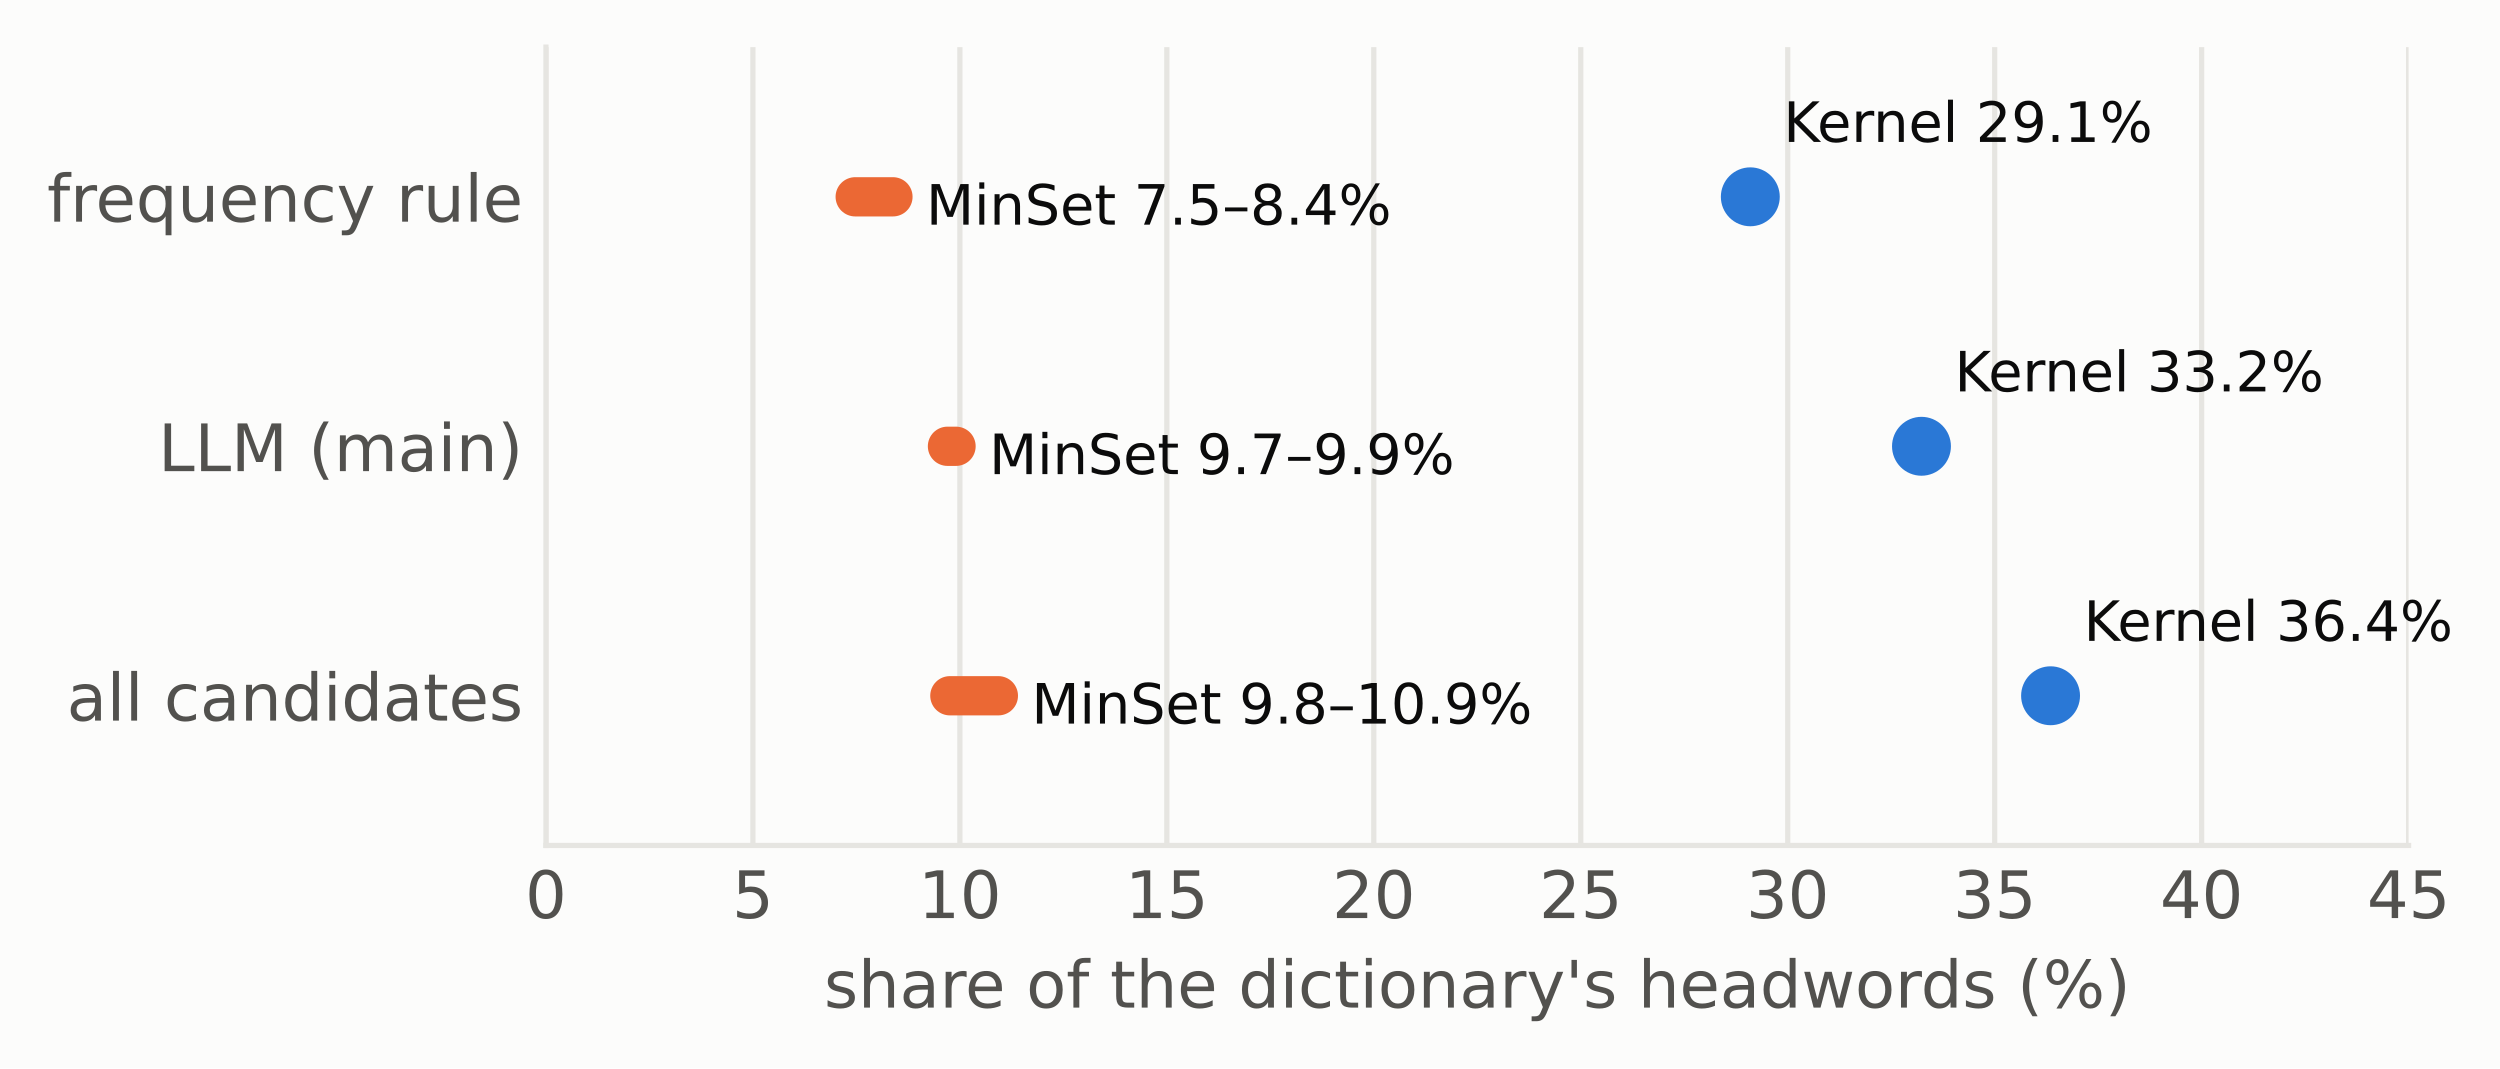
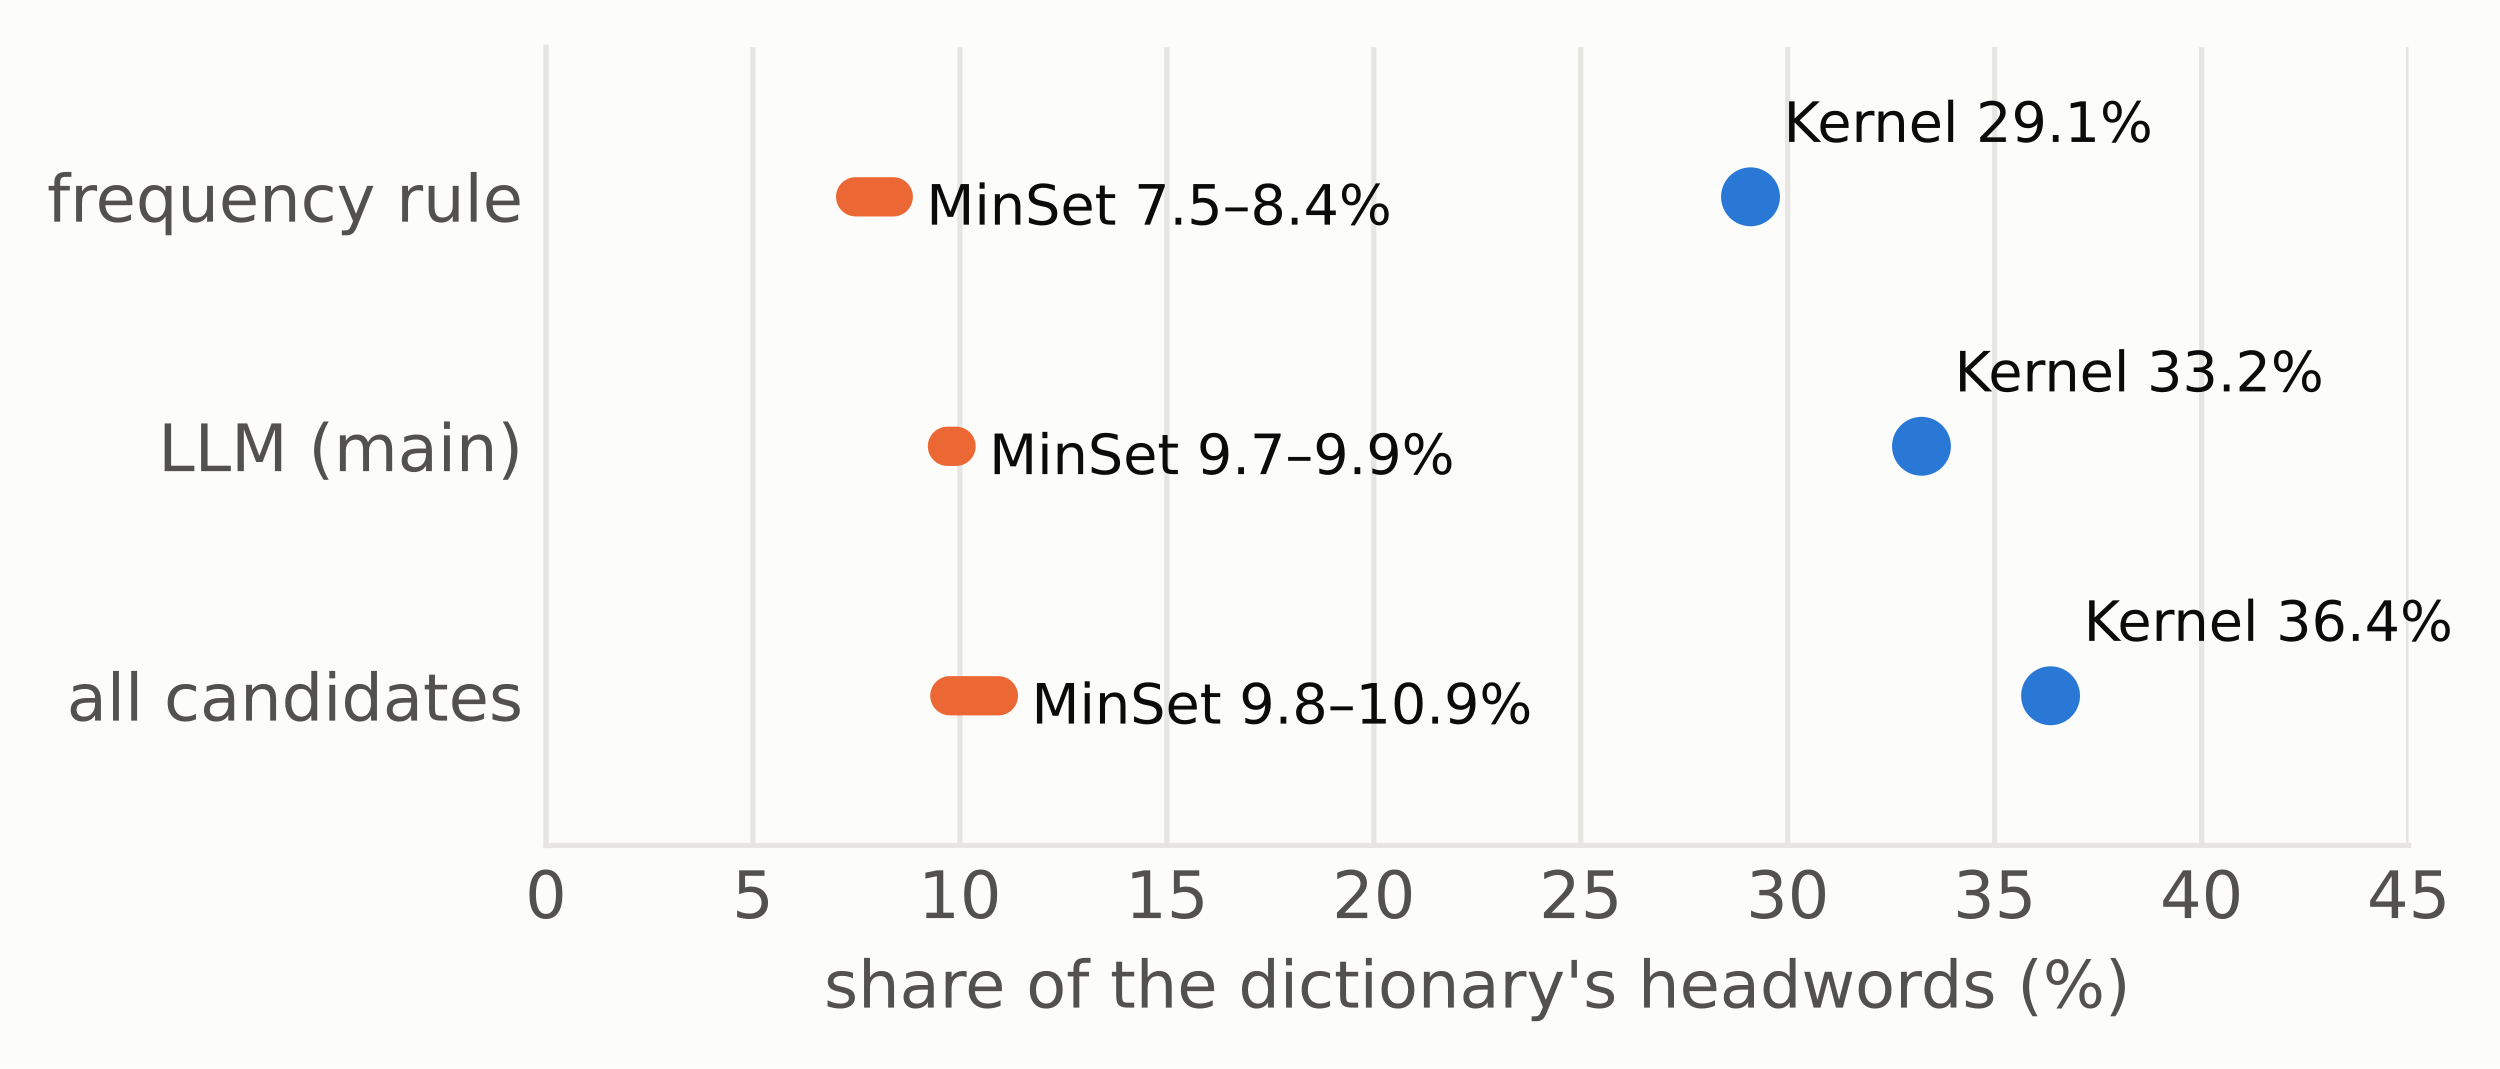
<svg xmlns="http://www.w3.org/2000/svg" xmlns:xlink="http://www.w3.org/1999/xlink" width="381.955pt" height="163.224pt" viewBox="0 0 381.955 163.224" version="1.1">
  <defs>
    <style type="text/css">*{stroke-linejoin: round; stroke-linecap: butt}</style>
  </defs>
  <g id="figure_1">
    <g id="patch_1">
      <path d="M 0 163.224  L 381.955 163.224  L 381.955 0  L 0 0  z " style="fill: #fcfcfb" />
    </g>
    <g id="axes_1">
      <g id="patch_2">
        <path d="M 83.411 129.168  L 367.991 129.168  L 367.991 7.2  L 83.411 7.2  z " style="fill: #fcfcfb" />
      </g>
      <g id="matplotlib.axis_1">
        <g id="xtick_1">
          <g id="line2d_1">
-             <path d="M 83.411 129.168  L 83.411 7.2  " clip-path="url(#p645dcffd14)" style="fill: none; stroke: #e6e5e1; stroke-width: 0.8; stroke-linecap: square" />
+             <path d="M 83.411 129.168  L 83.411 7.2  " clip-path="url(#pceb256c519)" style="fill: none; stroke: #e6e5e1; stroke-width: 0.8; stroke-linecap: square" />
          </g>
          <g id="line2d_2" />
          <g id="text_1">
            <g style="fill: #52514e" transform="translate(80.22969 140.2664) scale(0.1 -0.1)">
              <defs>
                <path id="DejaVuSans-30" d="M 2034 4250  Q 1547 4250 1301 3770  Q 1056 3291 1056 2328  Q 1056 1369 1301 889  Q 1547 409 2034 409  Q 2525 409 2770 889  Q 3016 1369 3016 2328  Q 3016 3291 2770 3770  Q 2525 4250 2034 4250  z M 2034 4750  Q 2819 4750 3233 4129  Q 3647 3509 3647 2328  Q 3647 1150 3233 529  Q 2819 -91 2034 -91  Q 1250 -91 836 529  Q 422 1150 422 2328  Q 422 3509 836 4129  Q 1250 4750 2034 4750  z " transform="scale(0.015625)" />
              </defs>
              <use xlink:href="#DejaVuSans-30" />
            </g>
          </g>
        </g>
        <g id="xtick_2">
          <g id="line2d_3">
-             <path d="M 115.031 129.168  L 115.031 7.2  " clip-path="url(#p645dcffd14)" style="fill: none; stroke: #e6e5e1; stroke-width: 0.8; stroke-linecap: square" />
+             <path d="M 115.031 129.168  L 115.031 7.2  " clip-path="url(#pceb256c519)" style="fill: none; stroke: #e6e5e1; stroke-width: 0.8; stroke-linecap: square" />
          </g>
          <g id="line2d_4" />
          <g id="text_2">
            <g style="fill: #52514e" transform="translate(111.8497 140.2664) scale(0.1 -0.1)">
              <defs>
                <path id="DejaVuSans-35" d="M 691 4666  L 3169 4666  L 3169 4134  L 1269 4134  L 1269 2991  Q 1406 3038 1543 3061  Q 1681 3084 1819 3084  Q 2600 3084 3056 2656  Q 3513 2228 3513 1497  Q 3513 744 3044 326  Q 2575 -91 1722 -91  Q 1428 -91 1123 -41  Q 819 9 494 109  L 494 744  Q 775 591 1075 516  Q 1375 441 1709 441  Q 2250 441 2565 725  Q 2881 1009 2881 1497  Q 2881 1984 2565 2268  Q 2250 2553 1709 2553  Q 1456 2553 1204 2497  Q 953 2441 691 2322  L 691 4666  z " transform="scale(0.015625)" />
              </defs>
              <use xlink:href="#DejaVuSans-35" />
            </g>
          </g>
        </g>
        <g id="xtick_3">
          <g id="line2d_5">
-             <path d="M 146.651 129.168  L 146.651 7.2  " clip-path="url(#p645dcffd14)" style="fill: none; stroke: #e6e5e1; stroke-width: 0.8; stroke-linecap: square" />
+             <path d="M 146.651 129.168  L 146.651 7.2  " clip-path="url(#pceb256c519)" style="fill: none; stroke: #e6e5e1; stroke-width: 0.8; stroke-linecap: square" />
          </g>
          <g id="line2d_6" />
          <g id="text_3">
            <g style="fill: #52514e" transform="translate(140.2884 140.2664) scale(0.1 -0.1)">
              <defs>
                <path id="DejaVuSans-31" d="M 794 531  L 1825 531  L 1825 4091  L 703 3866  L 703 4441  L 1819 4666  L 2450 4666  L 2450 531  L 3481 531  L 3481 0  L 794 0  L 794 531  z " transform="scale(0.015625)" />
              </defs>
              <use xlink:href="#DejaVuSans-31" />
              <use xlink:href="#DejaVuSans-30" transform="translate(63.62305 0)" />
            </g>
          </g>
        </g>
        <g id="xtick_4">
          <g id="line2d_7">
-             <path d="M 178.271 129.168  L 178.271 7.2  " clip-path="url(#p645dcffd14)" style="fill: none; stroke: #e6e5e1; stroke-width: 0.8; stroke-linecap: square" />
+             <path d="M 178.271 129.168  L 178.271 7.2  " clip-path="url(#pceb256c519)" style="fill: none; stroke: #e6e5e1; stroke-width: 0.8; stroke-linecap: square" />
          </g>
          <g id="line2d_8" />
          <g id="text_4">
            <g style="fill: #52514e" transform="translate(171.9084 140.2664) scale(0.1 -0.1)">
              <use xlink:href="#DejaVuSans-31" />
              <use xlink:href="#DejaVuSans-35" transform="translate(63.62305 0)" />
            </g>
          </g>
        </g>
        <g id="xtick_5">
          <g id="line2d_9">
-             <path d="M 209.891 129.168  L 209.891 7.2  " clip-path="url(#p645dcffd14)" style="fill: none; stroke: #e6e5e1; stroke-width: 0.8; stroke-linecap: square" />
+             <path d="M 209.891 129.168  L 209.891 7.2  " clip-path="url(#pceb256c519)" style="fill: none; stroke: #e6e5e1; stroke-width: 0.8; stroke-linecap: square" />
          </g>
          <g id="line2d_10" />
          <g id="text_5">
            <g style="fill: #52514e" transform="translate(203.5284 140.2664) scale(0.1 -0.1)">
              <defs>
                <path id="DejaVuSans-32" d="M 1228 531  L 3431 531  L 3431 0  L 469 0  L 469 531  Q 828 903 1448 1529  Q 2069 2156 2228 2338  Q 2531 2678 2651 2914  Q 2772 3150 2772 3378  Q 2772 3750 2511 3984  Q 2250 4219 1831 4219  Q 1534 4219 1204 4116  Q 875 4013 500 3803  L 500 4441  Q 881 4594 1212 4672  Q 1544 4750 1819 4750  Q 2544 4750 2975 4387  Q 3406 4025 3406 3419  Q 3406 3131 3298 2873  Q 3191 2616 2906 2266  Q 2828 2175 2409 1742  Q 1991 1309 1228 531  z " transform="scale(0.015625)" />
              </defs>
              <use xlink:href="#DejaVuSans-32" />
              <use xlink:href="#DejaVuSans-30" transform="translate(63.62305 0)" />
            </g>
          </g>
        </g>
        <g id="xtick_6">
          <g id="line2d_11">
-             <path d="M 241.511 129.168  L 241.511 7.2  " clip-path="url(#p645dcffd14)" style="fill: none; stroke: #e6e5e1; stroke-width: 0.8; stroke-linecap: square" />
+             <path d="M 241.511 129.168  L 241.511 7.2  " clip-path="url(#pceb256c519)" style="fill: none; stroke: #e6e5e1; stroke-width: 0.8; stroke-linecap: square" />
          </g>
          <g id="line2d_12" />
          <g id="text_6">
            <g style="fill: #52514e" transform="translate(235.1484 140.2664) scale(0.1 -0.1)">
              <use xlink:href="#DejaVuSans-32" />
              <use xlink:href="#DejaVuSans-35" transform="translate(63.62305 0)" />
            </g>
          </g>
        </g>
        <g id="xtick_7">
          <g id="line2d_13">
-             <path d="M 273.131 129.168  L 273.131 7.2  " clip-path="url(#p645dcffd14)" style="fill: none; stroke: #e6e5e1; stroke-width: 0.8; stroke-linecap: square" />
+             <path d="M 273.131 129.168  L 273.131 7.2  " clip-path="url(#pceb256c519)" style="fill: none; stroke: #e6e5e1; stroke-width: 0.8; stroke-linecap: square" />
          </g>
          <g id="line2d_14" />
          <g id="text_7">
            <g style="fill: #52514e" transform="translate(266.7684 140.2664) scale(0.1 -0.1)">
              <defs>
                <path id="DejaVuSans-33" d="M 2597 2516  Q 3050 2419 3304 2112  Q 3559 1806 3559 1356  Q 3559 666 3084 287  Q 2609 -91 1734 -91  Q 1441 -91 1130 -33  Q 819 25 488 141  L 488 750  Q 750 597 1062 519  Q 1375 441 1716 441  Q 2309 441 2620 675  Q 2931 909 2931 1356  Q 2931 1769 2642 2001  Q 2353 2234 1838 2234  L 1294 2234  L 1294 2753  L 1863 2753  Q 2328 2753 2575 2939  Q 2822 3125 2822 3475  Q 2822 3834 2567 4026  Q 2313 4219 1838 4219  Q 1578 4219 1281 4162  Q 984 4106 628 3988  L 628 4550  Q 988 4650 1302 4700  Q 1616 4750 1894 4750  Q 2613 4750 3031 4423  Q 3450 4097 3450 3541  Q 3450 3153 3228 2886  Q 3006 2619 2597 2516  z " transform="scale(0.015625)" />
              </defs>
              <use xlink:href="#DejaVuSans-33" />
              <use xlink:href="#DejaVuSans-30" transform="translate(63.62305 0)" />
            </g>
          </g>
        </g>
        <g id="xtick_8">
          <g id="line2d_15">
-             <path d="M 304.751 129.168  L 304.751 7.2  " clip-path="url(#p645dcffd14)" style="fill: none; stroke: #e6e5e1; stroke-width: 0.8; stroke-linecap: square" />
+             <path d="M 304.751 129.168  L 304.751 7.2  " clip-path="url(#pceb256c519)" style="fill: none; stroke: #e6e5e1; stroke-width: 0.8; stroke-linecap: square" />
          </g>
          <g id="line2d_16" />
          <g id="text_8">
            <g style="fill: #52514e" transform="translate(298.3884 140.2664) scale(0.1 -0.1)">
              <use xlink:href="#DejaVuSans-33" />
              <use xlink:href="#DejaVuSans-35" transform="translate(63.62305 0)" />
            </g>
          </g>
        </g>
        <g id="xtick_9">
          <g id="line2d_17">
-             <path d="M 336.371 129.168  L 336.371 7.2  " clip-path="url(#p645dcffd14)" style="fill: none; stroke: #e6e5e1; stroke-width: 0.8; stroke-linecap: square" />
+             <path d="M 336.371 129.168  L 336.371 7.2  " clip-path="url(#pceb256c519)" style="fill: none; stroke: #e6e5e1; stroke-width: 0.8; stroke-linecap: square" />
          </g>
          <g id="line2d_18" />
          <g id="text_9">
            <g style="fill: #52514e" transform="translate(330.0084 140.2664) scale(0.1 -0.1)">
              <defs>
                <path id="DejaVuSans-34" d="M 2419 4116  L 825 1625  L 2419 1625  L 2419 4116  z M 2253 4666  L 3047 4666  L 3047 1625  L 3713 1625  L 3713 1100  L 3047 1100  L 3047 0  L 2419 0  L 2419 1100  L 313 1100  L 313 1709  L 2253 4666  z " transform="scale(0.015625)" />
              </defs>
              <use xlink:href="#DejaVuSans-34" />
              <use xlink:href="#DejaVuSans-30" transform="translate(63.62305 0)" />
            </g>
          </g>
        </g>
        <g id="xtick_10">
          <g id="line2d_19">
-             <path d="M 367.991 129.168  L 367.991 7.2  " clip-path="url(#p645dcffd14)" style="fill: none; stroke: #e6e5e1; stroke-width: 0.8; stroke-linecap: square" />
+             <path d="M 367.991 129.168  L 367.991 7.2  " clip-path="url(#pceb256c519)" style="fill: none; stroke: #e6e5e1; stroke-width: 0.8; stroke-linecap: square" />
          </g>
          <g id="line2d_20" />
          <g id="text_10">
            <g style="fill: #52514e" transform="translate(361.6284 140.2664) scale(0.1 -0.1)">
              <use xlink:href="#DejaVuSans-34" />
              <use xlink:href="#DejaVuSans-35" transform="translate(63.62305 0)" />
            </g>
          </g>
        </g>
        <g id="text_11">
          <g style="fill: #52514e" transform="translate(125.8947 153.9446) scale(0.1 -0.1)">
            <defs>
              <path id="DejaVuSans-73" d="M 2834 3397  L 2834 2853  Q 2591 2978 2328 3040  Q 2066 3103 1784 3103  Q 1356 3103 1142 2972  Q 928 2841 928 2578  Q 928 2378 1081 2264  Q 1234 2150 1697 2047  L 1894 2003  Q 2506 1872 2764 1633  Q 3022 1394 3022 966  Q 3022 478 2636 193  Q 2250 -91 1575 -91  Q 1294 -91 989 -36  Q 684 19 347 128  L 347 722  Q 666 556 975 473  Q 1284 391 1588 391  Q 1994 391 2212 530  Q 2431 669 2431 922  Q 2431 1156 2273 1281  Q 2116 1406 1581 1522  L 1381 1569  Q 847 1681 609 1914  Q 372 2147 372 2553  Q 372 3047 722 3315  Q 1072 3584 1716 3584  Q 2034 3584 2315 3537  Q 2597 3491 2834 3397  z " transform="scale(0.015625)" />
              <path id="DejaVuSans-68" d="M 3513 2113  L 3513 0  L 2938 0  L 2938 2094  Q 2938 2591 2744 2837  Q 2550 3084 2163 3084  Q 1697 3084 1428 2787  Q 1159 2491 1159 1978  L 1159 0  L 581 0  L 581 4863  L 1159 4863  L 1159 2956  Q 1366 3272 1645 3428  Q 1925 3584 2291 3584  Q 2894 3584 3203 3211  Q 3513 2838 3513 2113  z " transform="scale(0.015625)" />
              <path id="DejaVuSans-61" d="M 2194 1759  Q 1497 1759 1228 1600  Q 959 1441 959 1056  Q 959 750 1161 570  Q 1363 391 1709 391  Q 2188 391 2477 730  Q 2766 1069 2766 1631  L 2766 1759  L 2194 1759  z M 3341 1997  L 3341 0  L 2766 0  L 2766 531  Q 2569 213 2275 61  Q 1981 -91 1556 -91  Q 1019 -91 701 211  Q 384 513 384 1019  Q 384 1609 779 1909  Q 1175 2209 1959 2209  L 2766 2209  L 2766 2266  Q 2766 2663 2505 2880  Q 2244 3097 1772 3097  Q 1472 3097 1187 3025  Q 903 2953 641 2809  L 641 3341  Q 956 3463 1253 3523  Q 1550 3584 1831 3584  Q 2591 3584 2966 3190  Q 3341 2797 3341 1997  z " transform="scale(0.015625)" />
              <path id="DejaVuSans-72" d="M 2631 2963  Q 2534 3019 2420 3045  Q 2306 3072 2169 3072  Q 1681 3072 1420 2755  Q 1159 2438 1159 1844  L 1159 0  L 581 0  L 581 3500  L 1159 3500  L 1159 2956  Q 1341 3275 1631 3429  Q 1922 3584 2338 3584  Q 2397 3584 2469 3576  Q 2541 3569 2628 3553  L 2631 2963  z " transform="scale(0.015625)" />
              <path id="DejaVuSans-65" d="M 3597 1894  L 3597 1613  L 953 1613  Q 991 1019 1311 708  Q 1631 397 2203 397  Q 2534 397 2845 478  Q 3156 559 3463 722  L 3463 178  Q 3153 47 2828 -22  Q 2503 -91 2169 -91  Q 1331 -91 842 396  Q 353 884 353 1716  Q 353 2575 817 3079  Q 1281 3584 2069 3584  Q 2775 3584 3186 3129  Q 3597 2675 3597 1894  z M 3022 2063  Q 3016 2534 2758 2815  Q 2500 3097 2075 3097  Q 1594 3097 1305 2825  Q 1016 2553 972 2059  L 3022 2063  z " transform="scale(0.015625)" />
              <path id="DejaVuSans-20" transform="scale(0.015625)" />
              <path id="DejaVuSans-6f" d="M 1959 3097  Q 1497 3097 1228 2736  Q 959 2375 959 1747  Q 959 1119 1226 758  Q 1494 397 1959 397  Q 2419 397 2687 759  Q 2956 1122 2956 1747  Q 2956 2369 2687 2733  Q 2419 3097 1959 3097  z M 1959 3584  Q 2709 3584 3137 3096  Q 3566 2609 3566 1747  Q 3566 888 3137 398  Q 2709 -91 1959 -91  Q 1206 -91 779 398  Q 353 888 353 1747  Q 353 2609 779 3096  Q 1206 3584 1959 3584  z " transform="scale(0.015625)" />
              <path id="DejaVuSans-66" d="M 2375 4863  L 2375 4384  L 1825 4384  Q 1516 4384 1395 4259  Q 1275 4134 1275 3809  L 1275 3500  L 2222 3500  L 2222 3053  L 1275 3053  L 1275 0  L 697 0  L 697 3053  L 147 3053  L 147 3500  L 697 3500  L 697 3744  Q 697 4328 969 4595  Q 1241 4863 1831 4863  L 2375 4863  z " transform="scale(0.015625)" />
              <path id="DejaVuSans-74" d="M 1172 4494  L 1172 3500  L 2356 3500  L 2356 3053  L 1172 3053  L 1172 1153  Q 1172 725 1289 603  Q 1406 481 1766 481  L 2356 481  L 2356 0  L 1766 0  Q 1100 0 847 248  Q 594 497 594 1153  L 594 3053  L 172 3053  L 172 3500  L 594 3500  L 594 4494  L 1172 4494  z " transform="scale(0.015625)" />
              <path id="DejaVuSans-64" d="M 2906 2969  L 2906 4863  L 3481 4863  L 3481 0  L 2906 0  L 2906 525  Q 2725 213 2448 61  Q 2172 -91 1784 -91  Q 1150 -91 751 415  Q 353 922 353 1747  Q 353 2572 751 3078  Q 1150 3584 1784 3584  Q 2172 3584 2448 3432  Q 2725 3281 2906 2969  z M 947 1747  Q 947 1113 1208 752  Q 1469 391 1925 391  Q 2381 391 2643 752  Q 2906 1113 2906 1747  Q 2906 2381 2643 2742  Q 2381 3103 1925 3103  Q 1469 3103 1208 2742  Q 947 2381 947 1747  z " transform="scale(0.015625)" />
              <path id="DejaVuSans-69" d="M 603 3500  L 1178 3500  L 1178 0  L 603 0  L 603 3500  z M 603 4863  L 1178 4863  L 1178 4134  L 603 4134  L 603 4863  z " transform="scale(0.015625)" />
              <path id="DejaVuSans-63" d="M 3122 3366  L 3122 2828  Q 2878 2963 2633 3030  Q 2388 3097 2138 3097  Q 1578 3097 1268 2742  Q 959 2388 959 1747  Q 959 1106 1268 751  Q 1578 397 2138 397  Q 2388 397 2633 464  Q 2878 531 3122 666  L 3122 134  Q 2881 22 2623 -34  Q 2366 -91 2075 -91  Q 1284 -91 818 406  Q 353 903 353 1747  Q 353 2603 823 3093  Q 1294 3584 2113 3584  Q 2378 3584 2631 3529  Q 2884 3475 3122 3366  z " transform="scale(0.015625)" />
              <path id="DejaVuSans-6e" d="M 3513 2113  L 3513 0  L 2938 0  L 2938 2094  Q 2938 2591 2744 2837  Q 2550 3084 2163 3084  Q 1697 3084 1428 2787  Q 1159 2491 1159 1978  L 1159 0  L 581 0  L 581 3500  L 1159 3500  L 1159 2956  Q 1366 3272 1645 3428  Q 1925 3584 2291 3584  Q 2894 3584 3203 3211  Q 3513 2838 3513 2113  z " transform="scale(0.015625)" />
              <path id="DejaVuSans-79" d="M 2059 -325  Q 1816 -950 1584 -1140  Q 1353 -1331 966 -1331  L 506 -1331  L 506 -850  L 844 -850  Q 1081 -850 1212 -737  Q 1344 -625 1503 -206  L 1606 56  L 191 3500  L 800 3500  L 1894 763  L 2988 3500  L 3597 3500  L 2059 -325  z " transform="scale(0.015625)" />
              <path id="DejaVuSans-27" d="M 1147 4666  L 1147 2931  L 616 2931  L 616 4666  L 1147 4666  z " transform="scale(0.015625)" />
              <path id="DejaVuSans-77" d="M 269 3500  L 844 3500  L 1563 769  L 2278 3500  L 2956 3500  L 3675 769  L 4391 3500  L 4966 3500  L 4050 0  L 3372 0  L 2619 2869  L 1863 0  L 1184 0  L 269 3500  z " transform="scale(0.015625)" />
              <path id="DejaVuSans-28" d="M 1984 4856  Q 1566 4138 1362 3434  Q 1159 2731 1159 2009  Q 1159 1288 1364 580  Q 1569 -128 1984 -844  L 1484 -844  Q 1016 -109 783 600  Q 550 1309 550 2009  Q 550 2706 781 3412  Q 1013 4119 1484 4856  L 1984 4856  z " transform="scale(0.015625)" />
              <path id="DejaVuSans-25" d="M 4653 2053  Q 4381 2053 4226 1822  Q 4072 1591 4072 1178  Q 4072 772 4226 539  Q 4381 306 4653 306  Q 4919 306 5073 539  Q 5228 772 5228 1178  Q 5228 1588 5073 1820  Q 4919 2053 4653 2053  z M 4653 2450  Q 5147 2450 5437 2106  Q 5728 1763 5728 1178  Q 5728 594 5436 251  Q 5144 -91 4653 -91  Q 4153 -91 3862 251  Q 3572 594 3572 1178  Q 3572 1766 3864 2108  Q 4156 2450 4653 2450  z M 1428 4353  Q 1159 4353 1004 4120  Q 850 3888 850 3481  Q 850 3069 1003 2837  Q 1156 2606 1428 2606  Q 1700 2606 1854 2837  Q 2009 3069 2009 3481  Q 2009 3884 1853 4118  Q 1697 4353 1428 4353  z M 4250 4750  L 4750 4750  L 1831 -91  L 1331 -91  L 4250 4750  z M 1428 4750  Q 1922 4750 2215 4408  Q 2509 4066 2509 3481  Q 2509 2891 2217 2550  Q 1925 2209 1428 2209  Q 931 2209 642 2551  Q 353 2894 353 3481  Q 353 4063 643 4406  Q 934 4750 1428 4750  z " transform="scale(0.015625)" />
              <path id="DejaVuSans-29" d="M 513 4856  L 1013 4856  Q 1481 4119 1714 3412  Q 1947 2706 1947 2009  Q 1947 1309 1714 600  Q 1481 -109 1013 -844  L 513 -844  Q 928 -128 1133 580  Q 1338 1288 1338 2009  Q 1338 2731 1133 3434  Q 928 4138 513 4856  z " transform="scale(0.015625)" />
            </defs>
            <use xlink:href="#DejaVuSans-73" />
            <use xlink:href="#DejaVuSans-68" transform="translate(52.09961 0)" />
            <use xlink:href="#DejaVuSans-61" transform="translate(115.4785 0)" />
            <use xlink:href="#DejaVuSans-72" transform="translate(176.7578 0)" />
            <use xlink:href="#DejaVuSans-65" transform="translate(215.6211 0)" />
            <use xlink:href="#DejaVuSans-20" transform="translate(277.1445 0)" />
            <use xlink:href="#DejaVuSans-6f" transform="translate(308.9316 0)" />
            <use xlink:href="#DejaVuSans-66" transform="translate(370.1133 0)" />
            <use xlink:href="#DejaVuSans-20" transform="translate(405.3184 0)" />
            <use xlink:href="#DejaVuSans-74" transform="translate(437.1055 0)" />
            <use xlink:href="#DejaVuSans-68" transform="translate(476.3145 0)" />
            <use xlink:href="#DejaVuSans-65" transform="translate(539.6934 0)" />
            <use xlink:href="#DejaVuSans-20" transform="translate(601.2168 0)" />
            <use xlink:href="#DejaVuSans-64" transform="translate(633.0039 0)" />
            <use xlink:href="#DejaVuSans-69" transform="translate(696.4805 0)" />
            <use xlink:href="#DejaVuSans-63" transform="translate(724.2637 0)" />
            <use xlink:href="#DejaVuSans-74" transform="translate(779.2441 0)" />
            <use xlink:href="#DejaVuSans-69" transform="translate(818.4531 0)" />
            <use xlink:href="#DejaVuSans-6f" transform="translate(846.2363 0)" />
            <use xlink:href="#DejaVuSans-6e" transform="translate(907.418 0)" />
            <use xlink:href="#DejaVuSans-61" transform="translate(970.7969 0)" />
            <use xlink:href="#DejaVuSans-72" transform="translate(1032.076 0)" />
            <use xlink:href="#DejaVuSans-79" transform="translate(1073.189 0)" />
            <use xlink:href="#DejaVuSans-27" transform="translate(1132.369 0)" />
            <use xlink:href="#DejaVuSans-73" transform="translate(1159.859 0)" />
            <use xlink:href="#DejaVuSans-20" transform="translate(1211.959 0)" />
            <use xlink:href="#DejaVuSans-68" transform="translate(1243.746 0)" />
            <use xlink:href="#DejaVuSans-65" transform="translate(1307.125 0)" />
            <use xlink:href="#DejaVuSans-61" transform="translate(1368.648 0)" />
            <use xlink:href="#DejaVuSans-64" transform="translate(1429.928 0)" />
            <use xlink:href="#DejaVuSans-77" transform="translate(1493.404 0)" />
            <use xlink:href="#DejaVuSans-6f" transform="translate(1575.191 0)" />
            <use xlink:href="#DejaVuSans-72" transform="translate(1636.373 0)" />
            <use xlink:href="#DejaVuSans-64" transform="translate(1675.736 0)" />
            <use xlink:href="#DejaVuSans-73" transform="translate(1739.213 0)" />
            <use xlink:href="#DejaVuSans-20" transform="translate(1791.312 0)" />
            <use xlink:href="#DejaVuSans-28" transform="translate(1823.1 0)" />
            <use xlink:href="#DejaVuSans-25" transform="translate(1862.113 0)" />
            <use xlink:href="#DejaVuSans-29" transform="translate(1957.133 0)" />
          </g>
        </g>
      </g>
      <g id="matplotlib.axis_2">
        <g id="ytick_1">
          <g id="line2d_21" />
          <g id="text_12">
            <g style="fill: #52514e" transform="translate(7.2 33.86822) scale(0.1 -0.1)">
              <defs>
                <path id="DejaVuSans-71" d="M 947 1747  Q 947 1113 1208 752  Q 1469 391 1925 391  Q 2381 391 2643 752  Q 2906 1113 2906 1747  Q 2906 2381 2643 2742  Q 2381 3103 1925 3103  Q 1469 3103 1208 2742  Q 947 2381 947 1747  z M 2906 525  Q 2725 213 2448 61  Q 2172 -91 1784 -91  Q 1150 -91 751 415  Q 353 922 353 1747  Q 353 2572 751 3078  Q 1150 3584 1784 3584  Q 2172 3584 2448 3432  Q 2725 3281 2906 2969  L 2906 3500  L 3481 3500  L 3481 -1331  L 2906 -1331  L 2906 525  z " transform="scale(0.015625)" />
                <path id="DejaVuSans-75" d="M 544 1381  L 544 3500  L 1119 3500  L 1119 1403  Q 1119 906 1312 657  Q 1506 409 1894 409  Q 2359 409 2629 706  Q 2900 1003 2900 1516  L 2900 3500  L 3475 3500  L 3475 0  L 2900 0  L 2900 538  Q 2691 219 2414 64  Q 2138 -91 1772 -91  Q 1169 -91 856 284  Q 544 659 544 1381  z M 1991 3584  L 1991 3584  z " transform="scale(0.015625)" />
                <path id="DejaVuSans-6c" d="M 603 4863  L 1178 4863  L 1178 0  L 603 0  L 603 4863  z " transform="scale(0.015625)" />
              </defs>
              <use xlink:href="#DejaVuSans-66" />
              <use xlink:href="#DejaVuSans-72" transform="translate(35.20508 0)" />
              <use xlink:href="#DejaVuSans-65" transform="translate(74.06836 0)" />
              <use xlink:href="#DejaVuSans-71" transform="translate(135.5918 0)" />
              <use xlink:href="#DejaVuSans-75" transform="translate(199.0684 0)" />
              <use xlink:href="#DejaVuSans-65" transform="translate(262.4473 0)" />
              <use xlink:href="#DejaVuSans-6e" transform="translate(323.9707 0)" />
              <use xlink:href="#DejaVuSans-63" transform="translate(387.3496 0)" />
              <use xlink:href="#DejaVuSans-79" transform="translate(442.3301 0)" />
              <use xlink:href="#DejaVuSans-20" transform="translate(501.5098 0)" />
              <use xlink:href="#DejaVuSans-72" transform="translate(533.2969 0)" />
              <use xlink:href="#DejaVuSans-75" transform="translate(574.4102 0)" />
              <use xlink:href="#DejaVuSans-6c" transform="translate(637.7891 0)" />
              <use xlink:href="#DejaVuSans-65" transform="translate(665.5723 0)" />
            </g>
          </g>
        </g>
        <g id="ytick_2">
          <g id="line2d_22" />
          <g id="text_13">
            <g style="fill: #52514e" transform="translate(24.17344 71.98322) scale(0.1 -0.1)">
              <defs>
                <path id="DejaVuSans-4c" d="M 628 4666  L 1259 4666  L 1259 531  L 3531 531  L 3531 0  L 628 0  L 628 4666  z " transform="scale(0.015625)" />
                <path id="DejaVuSans-4d" d="M 628 4666  L 1569 4666  L 2759 1491  L 3956 4666  L 4897 4666  L 4897 0  L 4281 0  L 4281 4097  L 3078 897  L 2444 897  L 1241 4097  L 1241 0  L 628 0  L 628 4666  z " transform="scale(0.015625)" />
                <path id="DejaVuSans-6d" d="M 3328 2828  Q 3544 3216 3844 3400  Q 4144 3584 4550 3584  Q 5097 3584 5394 3201  Q 5691 2819 5691 2113  L 5691 0  L 5113 0  L 5113 2094  Q 5113 2597 4934 2840  Q 4756 3084 4391 3084  Q 3944 3084 3684 2787  Q 3425 2491 3425 1978  L 3425 0  L 2847 0  L 2847 2094  Q 2847 2600 2669 2842  Q 2491 3084 2119 3084  Q 1678 3084 1418 2786  Q 1159 2488 1159 1978  L 1159 0  L 581 0  L 581 3500  L 1159 3500  L 1159 2956  Q 1356 3278 1631 3431  Q 1906 3584 2284 3584  Q 2666 3584 2933 3390  Q 3200 3197 3328 2828  z " transform="scale(0.015625)" />
              </defs>
              <use xlink:href="#DejaVuSans-4c" />
              <use xlink:href="#DejaVuSans-4c" transform="translate(55.71289 0)" />
              <use xlink:href="#DejaVuSans-4d" transform="translate(111.4258 0)" />
              <use xlink:href="#DejaVuSans-20" transform="translate(197.7051 0)" />
              <use xlink:href="#DejaVuSans-28" transform="translate(229.4922 0)" />
              <use xlink:href="#DejaVuSans-6d" transform="translate(268.5059 0)" />
              <use xlink:href="#DejaVuSans-61" transform="translate(365.918 0)" />
              <use xlink:href="#DejaVuSans-69" transform="translate(427.1973 0)" />
              <use xlink:href="#DejaVuSans-6e" transform="translate(454.9805 0)" />
              <use xlink:href="#DejaVuSans-29" transform="translate(518.3594 0)" />
            </g>
          </g>
        </g>
        <g id="ytick_3">
          <g id="line2d_23" />
          <g id="text_14">
            <g style="fill: #52514e" transform="translate(10.19844 110.0982) scale(0.1 -0.1)">
              <use xlink:href="#DejaVuSans-61" />
              <use xlink:href="#DejaVuSans-6c" transform="translate(61.2793 0)" />
              <use xlink:href="#DejaVuSans-6c" transform="translate(89.0625 0)" />
              <use xlink:href="#DejaVuSans-20" transform="translate(116.8457 0)" />
              <use xlink:href="#DejaVuSans-63" transform="translate(148.6328 0)" />
              <use xlink:href="#DejaVuSans-61" transform="translate(203.6133 0)" />
              <use xlink:href="#DejaVuSans-6e" transform="translate(264.8926 0)" />
              <use xlink:href="#DejaVuSans-64" transform="translate(328.2715 0)" />
              <use xlink:href="#DejaVuSans-69" transform="translate(391.748 0)" />
              <use xlink:href="#DejaVuSans-64" transform="translate(419.5312 0)" />
              <use xlink:href="#DejaVuSans-61" transform="translate(483.0078 0)" />
              <use xlink:href="#DejaVuSans-74" transform="translate(544.2871 0)" />
              <use xlink:href="#DejaVuSans-65" transform="translate(583.4961 0)" />
              <use xlink:href="#DejaVuSans-73" transform="translate(645.0195 0)" />
            </g>
          </g>
        </g>
      </g>
      <g id="patch_3">
        <path d="M 83.411 129.168  L 83.411 7.2  " style="fill: none; stroke: #e6e5e1; stroke-width: 0.8; stroke-linejoin: miter; stroke-linecap: square" />
      </g>
      <g id="patch_4">
        <path d="M 83.411 129.168  L 367.991 129.168  " style="fill: none; stroke: #e6e5e1; stroke-width: 0.8; stroke-linejoin: miter; stroke-linecap: square" />
      </g>
      <g id="line2d_24">
        <defs>
-           <path id="m0d2efb0636" d="M 0 4  C 1.061 4 2.078 3.579 2.828 2.828  C 3.579 2.078 4 1.061 4 0  C 4 -1.061 3.579 -2.078 2.828 -2.828  C 2.078 -3.579 1.061 -4 0 -4  C -1.061 -4 -2.078 -3.579 -2.828 -2.828  C -3.579 -2.078 -4 -1.061 -4 0  C -4 1.061 -3.579 2.078 -2.828 2.828  C -2.078 3.579 -1.061 4 0 4  z " style="stroke: #2a78d6" />
+           <path id="m86aaf6be81" d="M 0 4  C 1.061 4 2.078 3.579 2.828 2.828  C 3.579 2.078 4 1.061 4 0  C 4 -1.061 3.579 -2.078 2.828 -2.828  C 2.078 -3.579 1.061 -4 0 -4  C -1.061 -4 -2.078 -3.579 -2.828 -2.828  C -3.579 -2.078 -4 -1.061 -4 0  C -4 1.061 -3.579 2.078 -2.828 2.828  C -2.078 3.579 -1.061 4 0 4  z " style="stroke: #2a78d6" />
        </defs>
-         <g clip-path="url(#p645dcffd14)">
-           <use xlink:href="#m0d2efb0636" x="267.416" y="30.069" style="fill: #2a78d6; stroke: #2a78d6" />
+         <g clip-path="url(#pceb256c519)">
+           <use xlink:href="#m86aaf6be81" x="267.446" y="30.069" style="fill: #2a78d6; stroke: #2a78d6" />
        </g>
      </g>
      <g id="line2d_25">
-         <path d="M 130.66 30.069  L 136.425 30.069  " clip-path="url(#p645dcffd14)" style="fill: none; stroke: #eb6834; stroke-width: 6; stroke-linecap: round" />
+         <path d="M 130.73 30.069  L 136.475 30.069  " clip-path="url(#pceb256c519)" style="fill: none; stroke: #eb6834; stroke-width: 6; stroke-linecap: round" />
      </g>
      <g id="text_15">
-         <g style="fill: #0b0b0b" transform="translate(272.4756 21.6837) scale(0.085 -0.085)">
+         <g style="fill: #0b0b0b" transform="translate(272.5053 21.6837) scale(0.085 -0.085)">
          <defs>
            <path id="DejaVuSans-4b" d="M 628 4666  L 1259 4666  L 1259 2694  L 3353 4666  L 4166 4666  L 1850 2491  L 4331 0  L 3500 0  L 1259 2247  L 1259 0  L 628 0  L 628 4666  z " transform="scale(0.015625)" />
            <path id="DejaVuSans-39" d="M 703 97  L 703 672  Q 941 559 1184 500  Q 1428 441 1663 441  Q 2288 441 2617 861  Q 2947 1281 2994 2138  Q 2813 1869 2534 1725  Q 2256 1581 1919 1581  Q 1219 1581 811 2004  Q 403 2428 403 3163  Q 403 3881 828 4315  Q 1253 4750 1959 4750  Q 2769 4750 3195 4129  Q 3622 3509 3622 2328  Q 3622 1225 3098 567  Q 2575 -91 1691 -91  Q 1453 -91 1209 -44  Q 966 3 703 97  z M 1959 2075  Q 2384 2075 2632 2365  Q 2881 2656 2881 3163  Q 2881 3666 2632 3958  Q 2384 4250 1959 4250  Q 1534 4250 1286 3958  Q 1038 3666 1038 3163  Q 1038 2656 1286 2365  Q 1534 2075 1959 2075  z " transform="scale(0.015625)" />
            <path id="DejaVuSans-2e" d="M 684 794  L 1344 794  L 1344 0  L 684 0  L 684 794  z " transform="scale(0.015625)" />
          </defs>
          <use xlink:href="#DejaVuSans-4b" />
          <use xlink:href="#DejaVuSans-65" transform="translate(60.57617 0)" />
          <use xlink:href="#DejaVuSans-72" transform="translate(122.0996 0)" />
          <use xlink:href="#DejaVuSans-6e" transform="translate(161.4629 0)" />
          <use xlink:href="#DejaVuSans-65" transform="translate(224.8418 0)" />
          <use xlink:href="#DejaVuSans-6c" transform="translate(286.3652 0)" />
          <use xlink:href="#DejaVuSans-20" transform="translate(314.1484 0)" />
          <use xlink:href="#DejaVuSans-32" transform="translate(345.9355 0)" />
          <use xlink:href="#DejaVuSans-39" transform="translate(409.5586 0)" />
          <use xlink:href="#DejaVuSans-2e" transform="translate(473.1816 0)" />
          <use xlink:href="#DejaVuSans-31" transform="translate(504.9688 0)" />
          <use xlink:href="#DejaVuSans-25" transform="translate(568.5918 0)" />
        </g>
      </g>
      <g id="text_16">
-         <g style="fill: #0b0b0b" transform="translate(141.4846 34.32022) scale(0.085 -0.085)">
+         <g style="fill: #0b0b0b" transform="translate(141.5342 34.32022) scale(0.085 -0.085)">
          <defs>
            <path id="DejaVuSans-53" d="M 3425 4513  L 3425 3897  Q 3066 4069 2747 4153  Q 2428 4238 2131 4238  Q 1616 4238 1336 4038  Q 1056 3838 1056 3469  Q 1056 3159 1242 3001  Q 1428 2844 1947 2747  L 2328 2669  Q 3034 2534 3370 2195  Q 3706 1856 3706 1288  Q 3706 609 3251 259  Q 2797 -91 1919 -91  Q 1588 -91 1214 -16  Q 841 59 441 206  L 441 856  Q 825 641 1194 531  Q 1563 422 1919 422  Q 2459 422 2753 634  Q 3047 847 3047 1241  Q 3047 1584 2836 1778  Q 2625 1972 2144 2069  L 1759 2144  Q 1053 2284 737 2584  Q 422 2884 422 3419  Q 422 4038 858 4394  Q 1294 4750 2059 4750  Q 2388 4750 2728 4690  Q 3069 4631 3425 4513  z " transform="scale(0.015625)" />
            <path id="DejaVuSans-37" d="M 525 4666  L 3525 4666  L 3525 4397  L 1831 0  L 1172 0  L 2766 4134  L 525 4134  L 525 4666  z " transform="scale(0.015625)" />
            <path id="DejaVuSans-2013" d="M 313 1978  L 2888 1978  L 2888 1528  L 313 1528  L 313 1978  z " transform="scale(0.015625)" />
            <path id="DejaVuSans-38" d="M 2034 2216  Q 1584 2216 1326 1975  Q 1069 1734 1069 1313  Q 1069 891 1326 650  Q 1584 409 2034 409  Q 2484 409 2743 651  Q 3003 894 3003 1313  Q 3003 1734 2745 1975  Q 2488 2216 2034 2216  z M 1403 2484  Q 997 2584 770 2862  Q 544 3141 544 3541  Q 544 4100 942 4425  Q 1341 4750 2034 4750  Q 2731 4750 3128 4425  Q 3525 4100 3525 3541  Q 3525 3141 3298 2862  Q 3072 2584 2669 2484  Q 3125 2378 3379 2068  Q 3634 1759 3634 1313  Q 3634 634 3220 271  Q 2806 -91 2034 -91  Q 1263 -91 848 271  Q 434 634 434 1313  Q 434 1759 690 2068  Q 947 2378 1403 2484  z M 1172 3481  Q 1172 3119 1398 2916  Q 1625 2713 2034 2713  Q 2441 2713 2670 2916  Q 2900 3119 2900 3481  Q 2900 3844 2670 4047  Q 2441 4250 2034 4250  Q 1625 4250 1398 4047  Q 1172 3844 1172 3481  z " transform="scale(0.015625)" />
          </defs>
          <use xlink:href="#DejaVuSans-4d" />
          <use xlink:href="#DejaVuSans-69" transform="translate(86.2793 0)" />
          <use xlink:href="#DejaVuSans-6e" transform="translate(114.0625 0)" />
          <use xlink:href="#DejaVuSans-53" transform="translate(177.4414 0)" />
          <use xlink:href="#DejaVuSans-65" transform="translate(240.918 0)" />
          <use xlink:href="#DejaVuSans-74" transform="translate(302.4414 0)" />
          <use xlink:href="#DejaVuSans-20" transform="translate(341.6504 0)" />
          <use xlink:href="#DejaVuSans-37" transform="translate(373.4375 0)" />
          <use xlink:href="#DejaVuSans-2e" transform="translate(437.0605 0)" />
          <use xlink:href="#DejaVuSans-35" transform="translate(468.8477 0)" />
          <use xlink:href="#DejaVuSans-2013" transform="translate(532.4707 0)" />
          <use xlink:href="#DejaVuSans-38" transform="translate(582.4707 0)" />
          <use xlink:href="#DejaVuSans-2e" transform="translate(646.0938 0)" />
          <use xlink:href="#DejaVuSans-34" transform="translate(677.8809 0)" />
          <use xlink:href="#DejaVuSans-25" transform="translate(741.5039 0)" />
        </g>
      </g>
      <g id="line2d_26">
-         <g clip-path="url(#p645dcffd14)">
-           <use xlink:href="#m0d2efb0636" x="293.567" y="68.184" style="fill: #2a78d6; stroke: #2a78d6" />
+         <g clip-path="url(#pceb256c519)">
+           <use xlink:href="#m86aaf6be81" x="293.567" y="68.184" style="fill: #2a78d6; stroke: #2a78d6" />
        </g>
      </g>
      <g id="line2d_27">
-         <path d="M 144.756 68.184  L 146.064 68.184  " clip-path="url(#p645dcffd14)" style="fill: none; stroke: #eb6834; stroke-width: 6; stroke-linecap: round" />
+         <path d="M 144.756 68.184  L 146.064 68.184  " clip-path="url(#pceb256c519)" style="fill: none; stroke: #eb6834; stroke-width: 6; stroke-linecap: round" />
      </g>
      <g id="text_17">
        <g style="fill: #0b0b0b" transform="translate(298.6263 59.7987) scale(0.085 -0.085)">
          <use xlink:href="#DejaVuSans-4b" />
          <use xlink:href="#DejaVuSans-65" transform="translate(60.57617 0)" />
          <use xlink:href="#DejaVuSans-72" transform="translate(122.0996 0)" />
          <use xlink:href="#DejaVuSans-6e" transform="translate(161.4629 0)" />
          <use xlink:href="#DejaVuSans-65" transform="translate(224.8418 0)" />
          <use xlink:href="#DejaVuSans-6c" transform="translate(286.3652 0)" />
          <use xlink:href="#DejaVuSans-20" transform="translate(314.1484 0)" />
          <use xlink:href="#DejaVuSans-33" transform="translate(345.9355 0)" />
          <use xlink:href="#DejaVuSans-33" transform="translate(409.5586 0)" />
          <use xlink:href="#DejaVuSans-2e" transform="translate(473.1816 0)" />
          <use xlink:href="#DejaVuSans-32" transform="translate(504.9688 0)" />
          <use xlink:href="#DejaVuSans-25" transform="translate(568.5918 0)" />
        </g>
      </g>
      <g id="text_18">
        <g style="fill: #0b0b0b" transform="translate(151.1227 72.43522) scale(0.085 -0.085)">
          <use xlink:href="#DejaVuSans-4d" />
          <use xlink:href="#DejaVuSans-69" transform="translate(86.2793 0)" />
          <use xlink:href="#DejaVuSans-6e" transform="translate(114.0625 0)" />
          <use xlink:href="#DejaVuSans-53" transform="translate(177.4414 0)" />
          <use xlink:href="#DejaVuSans-65" transform="translate(240.918 0)" />
          <use xlink:href="#DejaVuSans-74" transform="translate(302.4414 0)" />
          <use xlink:href="#DejaVuSans-20" transform="translate(341.6504 0)" />
          <use xlink:href="#DejaVuSans-39" transform="translate(373.4375 0)" />
          <use xlink:href="#DejaVuSans-2e" transform="translate(437.0605 0)" />
          <use xlink:href="#DejaVuSans-37" transform="translate(468.8477 0)" />
          <use xlink:href="#DejaVuSans-2013" transform="translate(532.4707 0)" />
          <use xlink:href="#DejaVuSans-39" transform="translate(582.4707 0)" />
          <use xlink:href="#DejaVuSans-2e" transform="translate(646.0938 0)" />
          <use xlink:href="#DejaVuSans-39" transform="translate(677.8809 0)" />
          <use xlink:href="#DejaVuSans-25" transform="translate(741.5039 0)" />
        </g>
      </g>
      <g id="line2d_28">
-         <g clip-path="url(#p645dcffd14)">
-           <use xlink:href="#m0d2efb0636" x="313.289" y="106.299" style="fill: #2a78d6; stroke: #2a78d6" />
+         <g clip-path="url(#pceb256c519)">
+           <use xlink:href="#m86aaf6be81" x="313.289" y="106.299" style="fill: #2a78d6; stroke: #2a78d6" />
        </g>
      </g>
      <g id="line2d_29">
-         <path d="M 145.123 106.299  L 152.532 106.299  " clip-path="url(#p645dcffd14)" style="fill: none; stroke: #eb6834; stroke-width: 6; stroke-linecap: round" />
+         <path d="M 145.123 106.299  L 152.532 106.299  " clip-path="url(#pceb256c519)" style="fill: none; stroke: #eb6834; stroke-width: 6; stroke-linecap: round" />
      </g>
      <g id="text_19">
        <g style="fill: #0b0b0b" transform="translate(318.3482 97.9137) scale(0.085 -0.085)">
          <defs>
            <path id="DejaVuSans-36" d="M 2113 2584  Q 1688 2584 1439 2293  Q 1191 2003 1191 1497  Q 1191 994 1439 701  Q 1688 409 2113 409  Q 2538 409 2786 701  Q 3034 994 3034 1497  Q 3034 2003 2786 2293  Q 2538 2584 2113 2584  z M 3366 4563  L 3366 3988  Q 3128 4100 2886 4159  Q 2644 4219 2406 4219  Q 1781 4219 1451 3797  Q 1122 3375 1075 2522  Q 1259 2794 1537 2939  Q 1816 3084 2150 3084  Q 2853 3084 3261 2657  Q 3669 2231 3669 1497  Q 3669 778 3244 343  Q 2819 -91 2113 -91  Q 1303 -91 875 529  Q 447 1150 447 2328  Q 447 3434 972 4092  Q 1497 4750 2381 4750  Q 2619 4750 2861 4703  Q 3103 4656 3366 4563  z " transform="scale(0.015625)" />
          </defs>
          <use xlink:href="#DejaVuSans-4b" />
          <use xlink:href="#DejaVuSans-65" transform="translate(60.57617 0)" />
          <use xlink:href="#DejaVuSans-72" transform="translate(122.0996 0)" />
          <use xlink:href="#DejaVuSans-6e" transform="translate(161.4629 0)" />
          <use xlink:href="#DejaVuSans-65" transform="translate(224.8418 0)" />
          <use xlink:href="#DejaVuSans-6c" transform="translate(286.3652 0)" />
          <use xlink:href="#DejaVuSans-20" transform="translate(314.1484 0)" />
          <use xlink:href="#DejaVuSans-33" transform="translate(345.9355 0)" />
          <use xlink:href="#DejaVuSans-36" transform="translate(409.5586 0)" />
          <use xlink:href="#DejaVuSans-2e" transform="translate(473.1816 0)" />
          <use xlink:href="#DejaVuSans-34" transform="translate(504.9688 0)" />
          <use xlink:href="#DejaVuSans-25" transform="translate(568.5918 0)" />
        </g>
      </g>
      <g id="text_20">
        <g style="fill: #0b0b0b" transform="translate(157.5911 110.5502) scale(0.085 -0.085)">
          <use xlink:href="#DejaVuSans-4d" />
          <use xlink:href="#DejaVuSans-69" transform="translate(86.2793 0)" />
          <use xlink:href="#DejaVuSans-6e" transform="translate(114.0625 0)" />
          <use xlink:href="#DejaVuSans-53" transform="translate(177.4414 0)" />
          <use xlink:href="#DejaVuSans-65" transform="translate(240.918 0)" />
          <use xlink:href="#DejaVuSans-74" transform="translate(302.4414 0)" />
          <use xlink:href="#DejaVuSans-20" transform="translate(341.6504 0)" />
          <use xlink:href="#DejaVuSans-39" transform="translate(373.4375 0)" />
          <use xlink:href="#DejaVuSans-2e" transform="translate(437.0605 0)" />
          <use xlink:href="#DejaVuSans-38" transform="translate(468.8477 0)" />
          <use xlink:href="#DejaVuSans-2013" transform="translate(532.4707 0)" />
          <use xlink:href="#DejaVuSans-31" transform="translate(582.4707 0)" />
          <use xlink:href="#DejaVuSans-30" transform="translate(646.0938 0)" />
          <use xlink:href="#DejaVuSans-2e" transform="translate(709.7168 0)" />
          <use xlink:href="#DejaVuSans-39" transform="translate(741.5039 0)" />
          <use xlink:href="#DejaVuSans-25" transform="translate(805.127 0)" />
        </g>
      </g>
    </g>
  </g>
  <defs>
-     <clipPath id="p645dcffd14">
+     <clipPath id="pceb256c519">
      <rect x="83.411" y="7.2" width="284.58" height="121.968" />
    </clipPath>
  </defs>
</svg>
